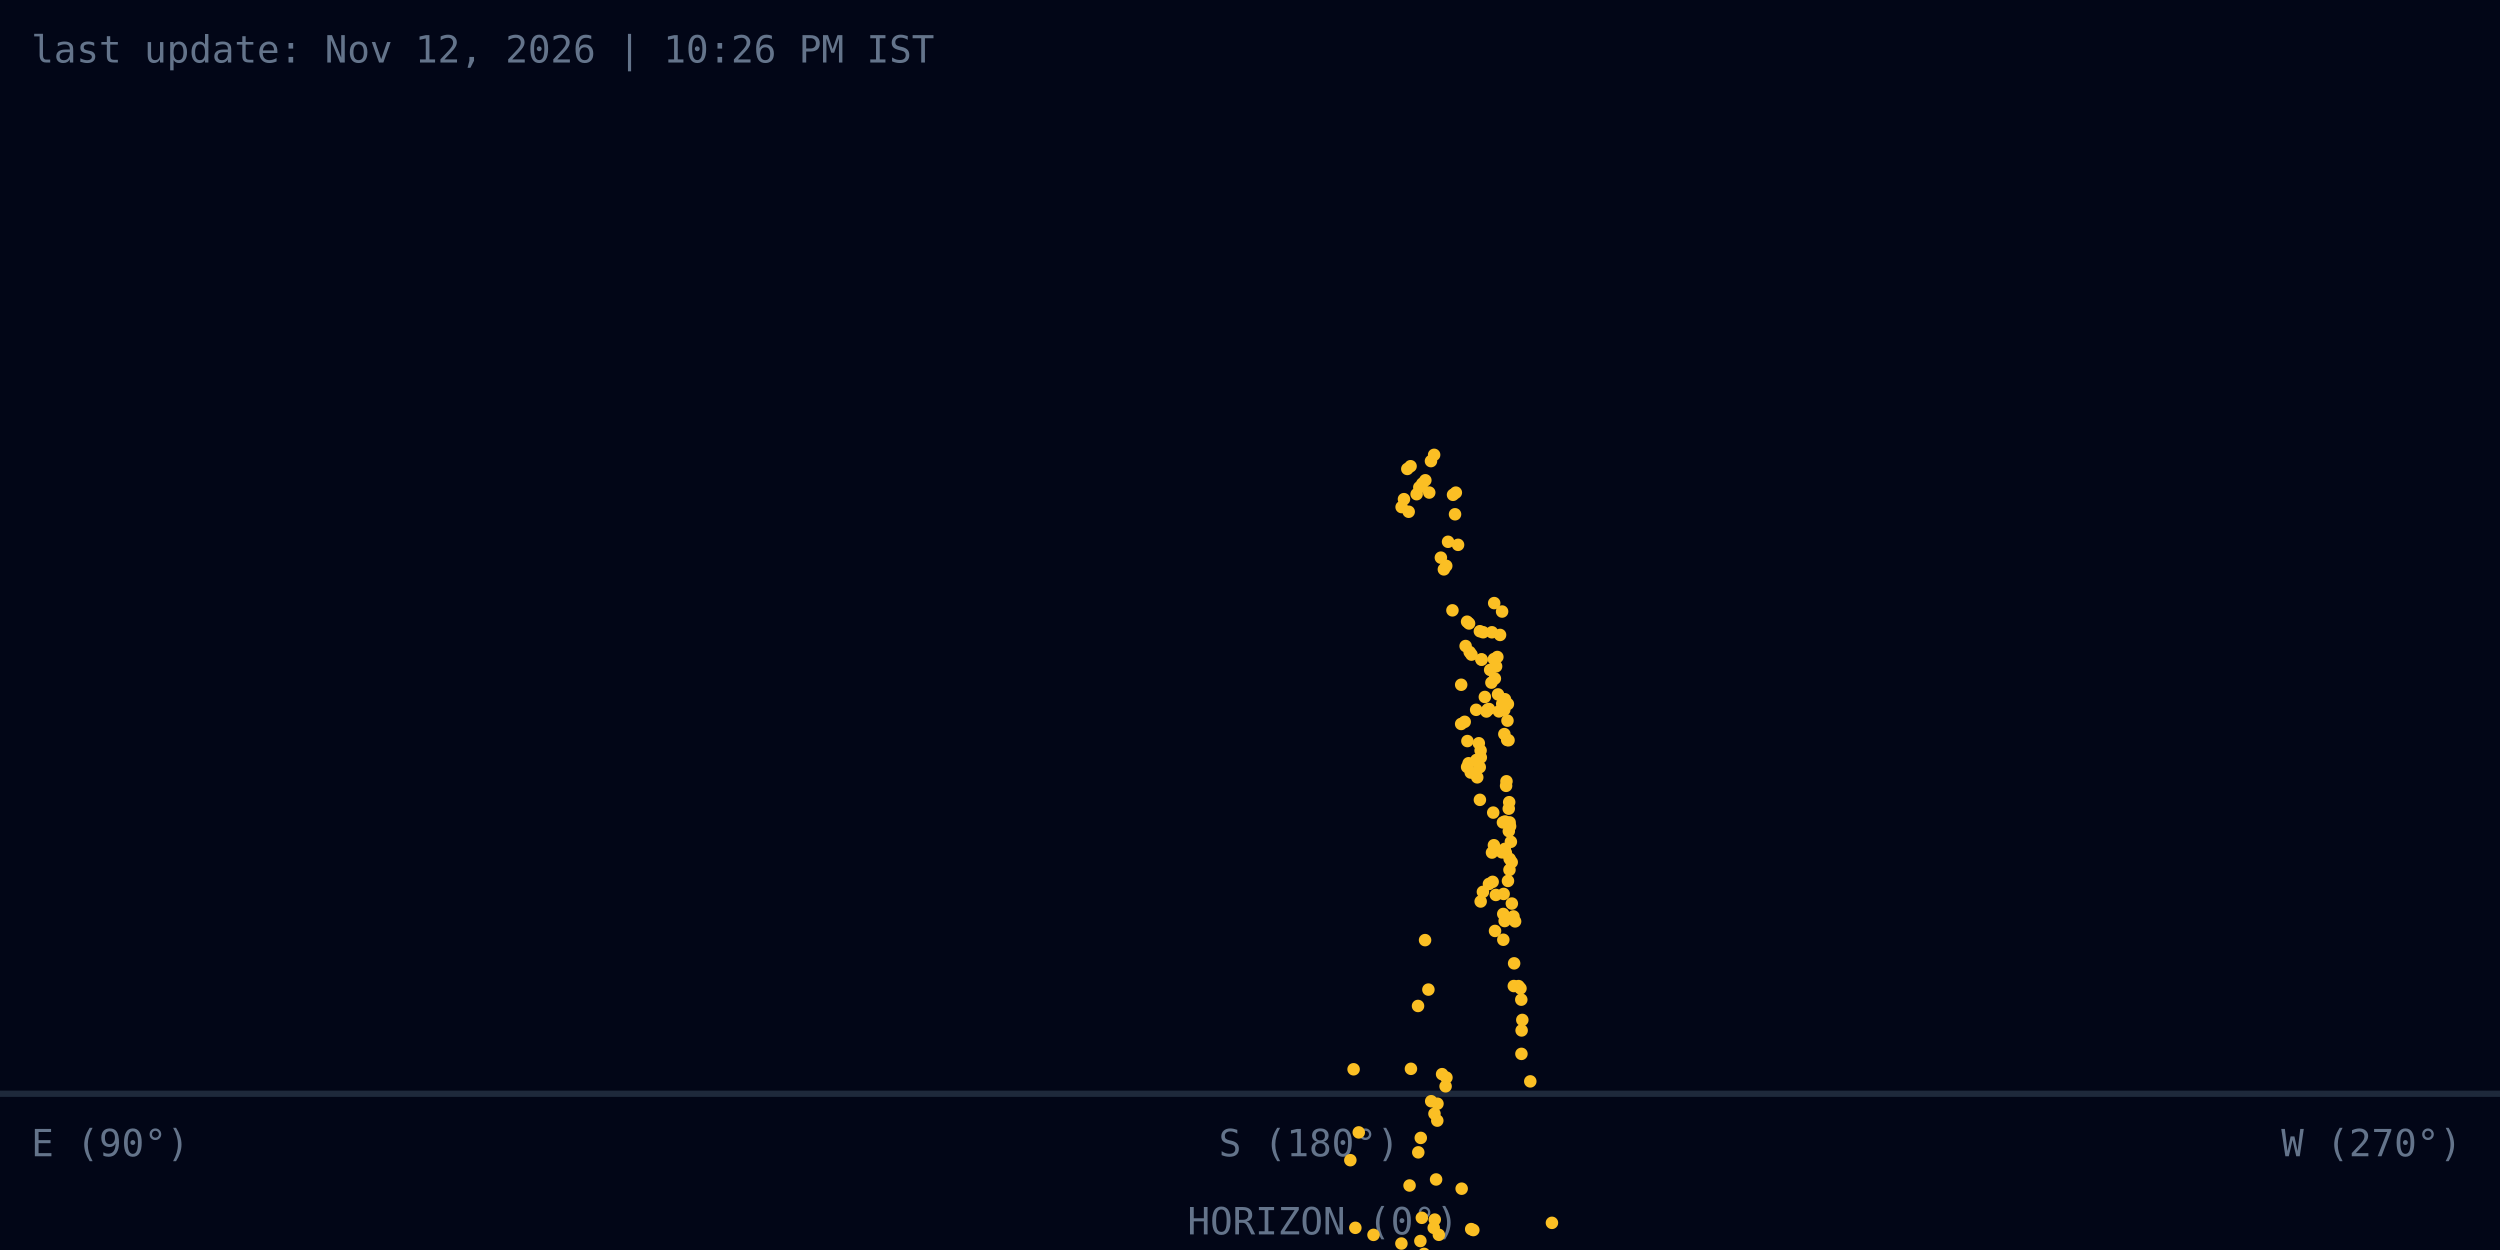
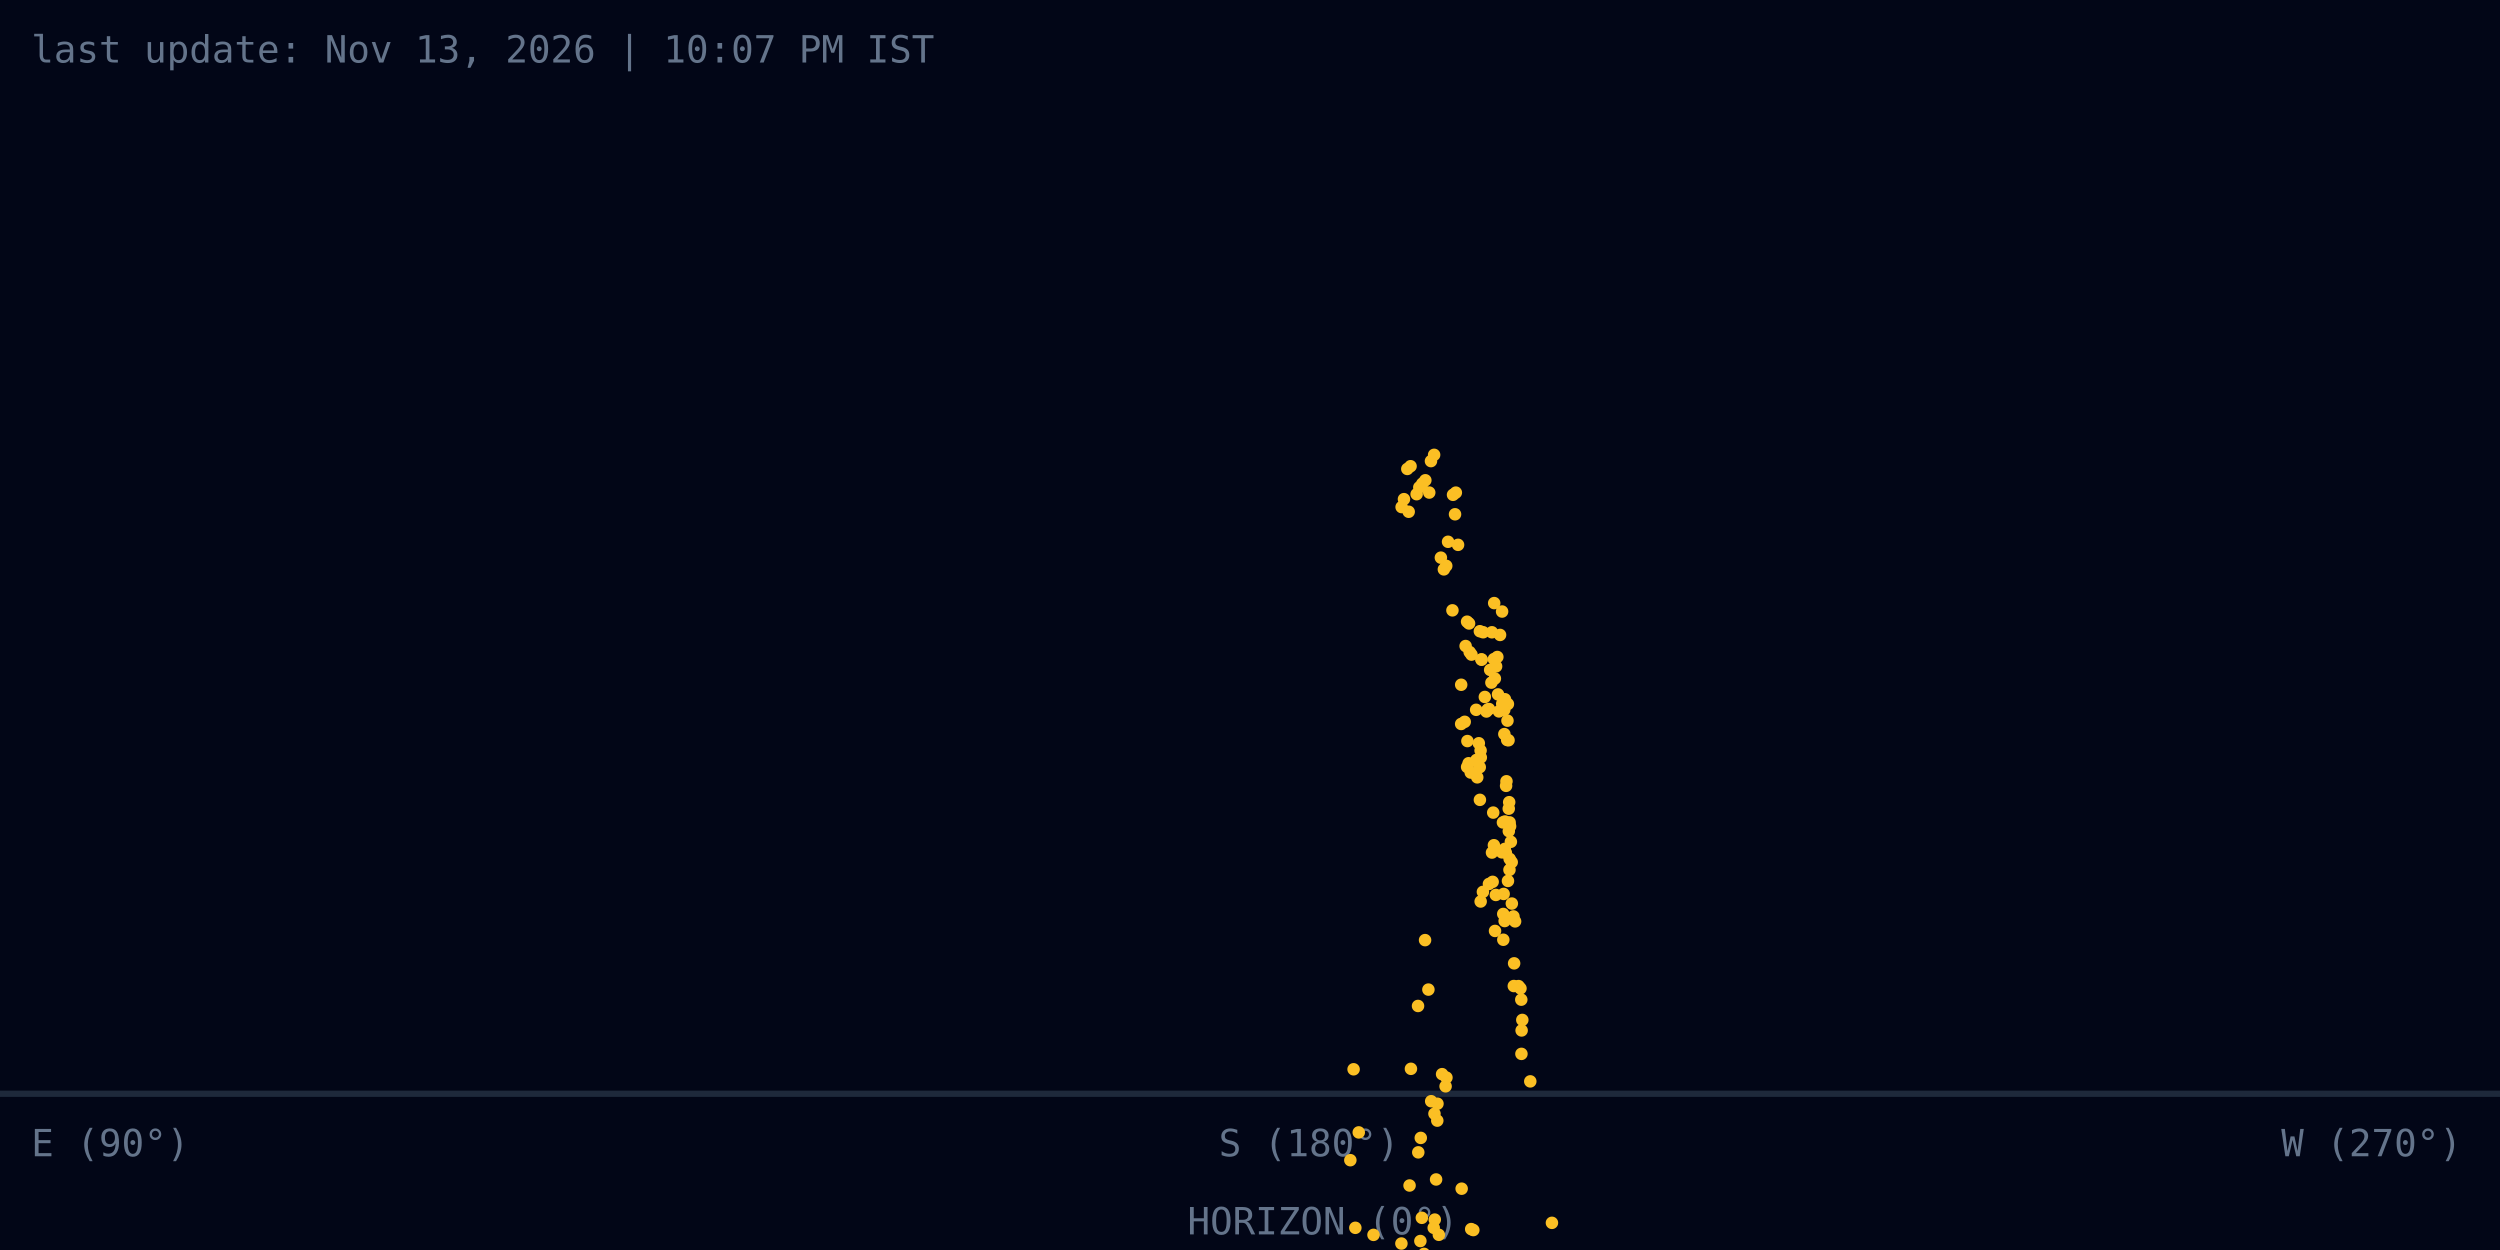
<svg xmlns="http://www.w3.org/2000/svg" width="800" height="400" viewBox="0 0 800 400">
  <rect width="800" height="400" fill="#020617" />
-   <text id="last-update" x="10" y="20" fill="#64748b" font-family="monospace">last update: Nov 12, 2026 | 10:26 PM IST</text>
+   <text id="last-update" x="10" y="20" fill="#64748b" font-family="monospace">last update: Nov 13, 2026 | 10:07 PM IST</text>
  <line x1="0" y1="350" x2="800" y2="350" stroke="#1e293b" stroke-width="2" />
  <text x="380" y="395" fill="#64748b" font-size="12" font-family="monospace">HORIZON (0°)</text>
  <text x="730" y="370" fill="#64748b" font-size="12" font-family="monospace">W (270°)</text>
  <text x="390" y="370" fill="#64748b" font-size="12" font-family="monospace">S (180°)</text>
  <text x="10" y="370" fill="#64748b" font-size="12" font-family="monospace">E (90°)</text>
  <g id="analemma-points">
    <circle cx=" 465.61" cy=" 164.57" r="2" fill="#fbbf24">
 </circle>
    <circle cx=" 467.57" cy=" 231.67" r="2" fill="#fbbf24">
 </circle>
    <circle cx=" 467.58" cy=" 219.12" r="2" fill="#fbbf24">
 </circle>
    <circle cx=" 468.71" cy=" 230.98" r="2" fill="#fbbf24">
 </circle>
    <circle cx=" 469.57" cy=" 237.14" r="2" fill="#fbbf24">
 </circle>
    <circle cx=" 469.00" cy=" 206.73" r="2" fill="#fbbf24">
 </circle>
    <circle cx=" 469.47" cy=" 198.94" r="2" fill="#fbbf24">
 </circle>
    <circle cx=" 470.10" cy=" 199.51" r="2" fill="#fbbf24">
 </circle>
    <circle cx=" 474.53" cy=" 285.41" r="2" fill="#fbbf24">
 </circle>
    <circle cx=" 472.47" cy=" 243.18" r="2" fill="#fbbf24">
 </circle>
    <circle cx=" 473.57" cy=" 255.95" r="2" fill="#fbbf24">
 </circle>
    <circle cx=" 473.22" cy=" 237.84" r="2" fill="#fbbf24">
 </circle>
    <circle cx=" 473.79" cy=" 240.17" r="2" fill="#fbbf24">
 </circle>
    <circle cx=" 473.56" cy=" 201.99" r="2" fill="#fbbf24">
 </circle>
    <circle cx=" 474.09" cy=" 210.99" r="2" fill="#fbbf24">
 </circle>
    <circle cx=" 478.41" cy=" 297.90" r="2" fill="#fbbf24">
 </circle>
    <circle cx=" 477.65" cy=" 282.19" r="2" fill="#fbbf24">
 </circle>
    <circle cx=" 477.44" cy=" 272.82" r="2" fill="#fbbf24">
 </circle>
    <circle cx=" 478.67" cy=" 286.38" r="2" fill="#fbbf24">
 </circle>
    <circle cx=" 478.05" cy=" 270.47" r="2" fill="#fbbf24">
 </circle>
    <circle cx=" 476.85" cy=" 214.37" r="2" fill="#fbbf24">
 </circle>
    <circle cx=" 477.25" cy=" 218.44" r="2" fill="#fbbf24">
 </circle>
    <circle cx=" 481.06" cy=" 300.72" r="2" fill="#fbbf24">
 </circle>
    <circle cx=" 481.04" cy=" 292.47" r="2" fill="#fbbf24">
 </circle>
    <circle cx=" 481.49" cy=" 294.73" r="2" fill="#fbbf24">
 </circle>
    <circle cx=" 481.17" cy=" 286.06" r="2" fill="#fbbf24">
 </circle>
    <circle cx=" 479.37" cy=" 222.21" r="2" fill="#fbbf24">
 </circle>
    <circle cx=" 479.67" cy=" 227.65" r="2" fill="#fbbf24">
 </circle>
    <circle cx=" 498.29" cy=" 411.31" r="2" fill="#fbbf24">
 </circle>
    <circle cx=" 498.34" cy=" 411.53" r="2" fill="#fbbf24">
 </circle>
    <circle cx=" 484.42" cy=" 315.53" r="2" fill="#fbbf24">
 </circle>
    <circle cx=" 486.86" cy=" 337.24" r="2" fill="#fbbf24">
 </circle>
    <circle cx=" 481.87" cy=" 272.88" r="2" fill="#fbbf24">
 </circle>
    <circle cx=" 482.55" cy=" 281.90" r="2" fill="#fbbf24">
 </circle>
    <circle cx=" 481.19" cy=" 226.61" r="2" fill="#fbbf24">
 </circle>
    <circle cx=" 481.39" cy=" 234.91" r="2" fill="#fbbf24">
 </circle>
    <circle cx=" 486.92" cy=" 329.74" r="2" fill="#fbbf24">
 </circle>
    <circle cx=" 483.03" cy=" 278.36" r="2" fill="#fbbf24">
 </circle>
    <circle cx=" 483.79" cy=" 289.14" r="2" fill="#fbbf24">
 </circle>
    <circle cx=" 485.93" cy=" 315.55" r="2" fill="#fbbf24">
 </circle>
    <circle cx=" 484.30" cy=" 293.26" r="2" fill="#fbbf24">
 </circle>
    <circle cx=" 482.30" cy=" 236.80" r="2" fill="#fbbf24">
 </circle>
    <circle cx=" 482.80" cy=" 258.78" r="2" fill="#fbbf24">
 </circle>
    <circle cx=" 501.22" cy=" 413.90" r="2" fill="#fbbf24">
 </circle>
    <circle cx=" 489.69" cy=" 346.04" r="2" fill="#fbbf24">
 </circle>
    <circle cx=" 486.81" cy=" 319.89" r="2" fill="#fbbf24">
 </circle>
    <circle cx=" 484.83" cy=" 294.84" r="2" fill="#fbbf24">
 </circle>
    <circle cx=" 486.55" cy=" 316.29" r="2" fill="#fbbf24">
 </circle>
    <circle cx=" 482.73" cy=" 236.88" r="2" fill="#fbbf24">
 </circle>
    <circle cx=" 483.48" cy=" 269.37" r="2" fill="#fbbf24">
 </circle>
    <circle cx=" 496.62" cy=" 391.31" r="2" fill="#fbbf24">
 </circle>
    <circle cx=" 483.75" cy=" 275.90" r="2" fill="#fbbf24">
 </circle>
    <circle cx=" 483.23" cy=" 264.40" r="2" fill="#fbbf24">
 </circle>
    <circle cx=" 482.94" cy=" 256.70" r="2" fill="#fbbf24">
 </circle>
    <circle cx=" 483.08" cy=" 263.17" r="2" fill="#fbbf24">
 </circle>
    <circle cx=" 482.53" cy=" 225.29" r="2" fill="#fbbf24">
 </circle>
    <circle cx=" 482.39" cy=" 230.61" r="2" fill="#fbbf24">
 </circle>
    <circle cx=" 487.14" cy=" 326.38" r="2" fill="#fbbf24">
 </circle>
    <circle cx=" 482.82" cy=" 265.96" r="2" fill="#fbbf24">
 </circle>
    <circle cx=" 483.09" cy=" 274.84" r="2" fill="#fbbf24">
 </circle>
    <circle cx=" 482.07" cy=" 250.01" r="2" fill="#fbbf24">
 </circle>
    <circle cx=" 481.95" cy=" 251.47" r="2" fill="#fbbf24">
 </circle>
    <circle cx=" 481.58" cy=" 223.76" r="2" fill="#fbbf24">
 </circle>
    <circle cx=" 481.36" cy=" 227.15" r="2" fill="#fbbf24">
 </circle>
    <circle cx=" 484.52" cy=" 308.27" r="2" fill="#fbbf24">
 </circle>
    <circle cx=" 481.59" cy=" 262.88" r="2" fill="#fbbf24">
 </circle>
    <circle cx=" 480.71" cy=" 225.23" r="2" fill="#fbbf24">
 </circle>
    <circle cx=" 481.54" cy=" 271.65" r="2" fill="#fbbf24">
 </circle>
    <circle cx=" 480.94" cy=" 263.18" r="2" fill="#fbbf24">
 </circle>
    <circle cx=" 480.67" cy=" 195.69" r="2" fill="#fbbf24">
 </circle>
    <circle cx=" 480.02" cy=" 203.18" r="2" fill="#fbbf24">
 </circle>
    <circle cx=" 480.62" cy=" 272.75" r="2" fill="#fbbf24">
 </circle>
    <circle cx=" 479.15" cy=" 210.24" r="2" fill="#fbbf24">
 </circle>
    <circle cx=" 478.75" cy=" 213.23" r="2" fill="#fbbf24">
 </circle>
    <circle cx=" 478.36" cy=" 217.14" r="2" fill="#fbbf24">
 </circle>
    <circle cx=" 478.05" cy=" 210.91" r="2" fill="#fbbf24">
 </circle>
    <circle cx=" 478.14" cy=" 192.99" r="2" fill="#fbbf24">
 </circle>
    <circle cx=" 477.41" cy=" 202.33" r="2" fill="#fbbf24">
 </circle>
    <circle cx=" 477.83" cy=" 260.03" r="2" fill="#fbbf24">
 </circle>
    <circle cx=" 476.48" cy=" 226.89" r="2" fill="#fbbf24">
 </circle>
    <circle cx=" 476.07" cy=" 227.06" r="2" fill="#fbbf24">
 </circle>
    <circle cx=" 475.66" cy=" 227.68" r="2" fill="#fbbf24">
 </circle>
    <circle cx=" 475.15" cy=" 223.03" r="2" fill="#fbbf24">
 </circle>
    <circle cx=" 474.61" cy=" 202.32" r="2" fill="#fbbf24">
 </circle>
    <circle cx=" 474.09" cy=" 211.11" r="2" fill="#fbbf24">
 </circle>
    <circle cx=" 476.46" cy=" 282.87" r="2" fill="#fbbf24">
 </circle>
    <circle cx=" 473.86" cy=" 242.39" r="2" fill="#fbbf24">
 </circle>
    <circle cx=" 473.52" cy=" 245.50" r="2" fill="#fbbf24">
 </circle>
    <circle cx=" 472.37" cy=" 227.14" r="2" fill="#fbbf24">
 </circle>
    <circle cx=" 472.72" cy=" 248.75" r="2" fill="#fbbf24">
 </circle>
    <circle cx=" 470.88" cy=" 209.48" r="2" fill="#fbbf24">
 </circle>
    <circle cx=" 470.29" cy=" 208.66" r="2" fill="#fbbf24">
 </circle>
    <circle cx=" 473.81" cy=" 288.48" r="2" fill="#fbbf24">
 </circle>
    <circle cx=" 470.64" cy=" 247.22" r="2" fill="#fbbf24">
 </circle>
    <circle cx=" 469.96" cy=" 244.24" r="2" fill="#fbbf24">
 </circle>
    <circle cx=" 469.48" cy=" 245.43" r="2" fill="#fbbf24">
 </circle>
    <circle cx=" 466.58" cy=" 174.35" r="2" fill="#fbbf24">
 </circle>
    <circle cx=" 465.87" cy=" 157.64" r="2" fill="#fbbf24">
 </circle>
    <circle cx=" 464.97" cy=" 158.34" r="2" fill="#fbbf24">
 </circle>
    <circle cx=" 464.78" cy=" 195.31" r="2" fill="#fbbf24">
 </circle>
    <circle cx=" 463.38" cy=" 173.37" r="2" fill="#fbbf24">
 </circle>
    <circle cx=" 462.80" cy=" 181.08" r="2" fill="#fbbf24">
 </circle>
    <circle cx=" 462.04" cy=" 182.20" r="2" fill="#fbbf24">
 </circle>
    <circle cx=" 461.08" cy=" 178.45" r="2" fill="#fbbf24">
 </circle>
    <circle cx=" 458.92" cy=" 145.55" r="2" fill="#fbbf24">
 </circle>
    <circle cx=" 457.91" cy=" 147.55" r="2" fill="#fbbf24">
 </circle>
    <circle cx=" 457.36" cy=" 157.62" r="2" fill="#fbbf24">
 </circle>
    <circle cx=" 456.11" cy=" 153.69" r="2" fill="#fbbf24">
 </circle>
    <circle cx=" 455.13" cy=" 154.77" r="2" fill="#fbbf24">
 </circle>
    <circle cx=" 454.18" cy=" 155.94" r="2" fill="#fbbf24">
 </circle>
    <circle cx=" 453.32" cy=" 158.14" r="2" fill="#fbbf24">
 </circle>
    <circle cx=" 451.38" cy=" 149.19" r="2" fill="#fbbf24">
 </circle>
    <circle cx=" 450.34" cy=" 150.06" r="2" fill="#fbbf24">
 </circle>
    <circle cx=" 450.78" cy=" 163.76" r="2" fill="#fbbf24">
 </circle>
    <circle cx=" 449.27" cy=" 159.73" r="2" fill="#fbbf24">
 </circle>
    <circle cx=" 448.52" cy=" 162.26" r="2" fill="#fbbf24">
 </circle>
    <circle cx=" 20.26" cy=" 571.97" r="2" fill="#fbbf24">
 </circle>
    <circle cx=" 74.33" cy=" 546.37" r="2" fill="#fbbf24">
 </circle>
    <circle cx=" 471.46" cy=" 393.62" r="2" fill="#fbbf24">
 </circle>
    <circle cx=" 470.78" cy=" 393.31" r="2" fill="#fbbf24">
 </circle>
    <circle cx=" 495.37" cy=" 503.27" r="2" fill="#fbbf24">
 </circle>
    <circle cx=" 467.73" cy=" 380.38" r="2" fill="#fbbf24">
 </circle>
    <circle cx=" 462.86" cy=" 344.83" r="2" fill="#fbbf24">
 </circle>
    <circle cx=" 462.59" cy=" 347.62" r="2" fill="#fbbf24">
 </circle>
    <circle cx=" 461.47" cy=" 343.73" r="2" fill="#fbbf24">
 </circle>
    <circle cx=" 456.02" cy=" 300.84" r="2" fill="#fbbf24">
 </circle>
    <circle cx=" 457.09" cy=" 316.67" r="2" fill="#fbbf24">
 </circle>
    <circle cx=" 469.47" cy=" 420.03" r="2" fill="#fbbf24">
 </circle>
    <circle cx=" 459.99" cy=" 353.19" r="2" fill="#fbbf24">
 </circle>
    <circle cx=" 459.93" cy=" 358.60" r="2" fill="#fbbf24">
 </circle>
    <circle cx=" 459.03" cy=" 356.39" r="2" fill="#fbbf24">
 </circle>
    <circle cx=" 457.98" cy=" 352.39" r="2" fill="#fbbf24">
 </circle>
    <circle cx=" 453.77" cy=" 321.91" r="2" fill="#fbbf24">
 </circle>
    <circle cx=" 459.55" cy=" 377.43" r="2" fill="#fbbf24">
 </circle>
    <circle cx=" 471.53" cy=" 461.85" r="2" fill="#fbbf24">
 </circle>
    <circle cx=" 460.43" cy=" 395.14" r="2" fill="#fbbf24">
 </circle>
    <circle cx=" 459.13" cy=" 390.27" r="2" fill="#fbbf24">
 </circle>
    <circle cx=" 458.79" cy=" 392.90" r="2" fill="#fbbf24">
 </circle>
    <circle cx=" 454.65" cy=" 364.13" r="2" fill="#fbbf24">
 </circle>
    <circle cx=" 451.50" cy=" 342.02" r="2" fill="#fbbf24">
 </circle>
    <circle cx=" 453.85" cy=" 368.75" r="2" fill="#fbbf24">
 </circle>
    <circle cx=" 467.51" cy=" 471.07" r="2" fill="#fbbf24">
 </circle>
    <circle cx=" 454.99" cy=" 389.70" r="2" fill="#fbbf24">
 </circle>
    <circle cx=" 455.71" cy=" 401.24" r="2" fill="#fbbf24">
 </circle>
    <circle cx=" 454.52" cy=" 397.13" r="2" fill="#fbbf24">
 </circle>
    <circle cx=" 455.98" cy=" 414.56" r="2" fill="#fbbf24">
 </circle>
    <circle cx=" 451.06" cy=" 379.36" r="2" fill="#fbbf24">
 </circle>
    <circle cx=" 455.70" cy=" 423.59" r="2" fill="#fbbf24">
 </circle>
    <circle cx=" 482.79" cy=" 553.38" r="2" fill="#fbbf24">
 </circle>
    <circle cx=" 459.54" cy=" 468.02" r="2" fill="#fbbf24">
 </circle>
    <circle cx=" 462.80" cy=" 493.17" r="2" fill="#fbbf24">
 </circle>
    <circle cx=" 456.72" cy=" 459.61" r="2" fill="#fbbf24">
 </circle>
    <circle cx=" 448.45" cy=" 397.93" r="2" fill="#fbbf24">
 </circle>
    <circle cx=" 451.44" cy=" 429.90" r="2" fill="#fbbf24">
 </circle>
    <circle cx=" 483.33" cy=" 577.31" r="2" fill="#fbbf24">
 </circle>
    <circle cx=" 457.19" cy=" 485.98" r="2" fill="#fbbf24">
 </circle>
    <circle cx=" 458.77" cy=" 501.95" r="2" fill="#fbbf24">
 </circle>
    <circle cx=" 458.66" cy=" 507.06" r="2" fill="#fbbf24">
 </circle>
    <circle cx=" 455.29" cy=" 490.82" r="2" fill="#fbbf24">
 </circle>
    <circle cx=" 449.40" cy=" 450.08" r="2" fill="#fbbf24">
 </circle>
    <circle cx=" 451.11" cy=" 471.34" r="2" fill="#fbbf24">
 </circle>
    <circle cx=" 507.92" cy=" 618.72" r="2" fill="#fbbf24">
 </circle>
    <circle cx=" 457.53" cy=" 530.58" r="2" fill="#fbbf24">
 </circle>
    <circle cx=" 443.32" cy=" 419.49" r="2" fill="#fbbf24">
 </circle>
    <circle cx=" 441.09" cy=" 404.11" r="2" fill="#fbbf24">
 </circle>
    <circle cx=" 439.52" cy=" 395.16" r="2" fill="#fbbf24">
 </circle>
    <circle cx=" 433.15" cy=" 342.17" r="2" fill="#fbbf24">
 </circle>
    <circle cx=" 434.80" cy=" 362.37" r="2" fill="#fbbf24">
 </circle>
    <circle cx=" 449.04" cy=" 512.18" r="2" fill="#fbbf24">
 </circle>
    <circle cx=" 438.74" cy=" 413.08" r="2" fill="#fbbf24">
 </circle>
    <circle cx=" 439.37" cy=" 426.64" r="2" fill="#fbbf24">
 </circle>
    <circle cx=" 438.60" cy=" 425.35" r="2" fill="#fbbf24">
 </circle>
    <circle cx=" 436.66" cy=" 411.17" r="2" fill="#fbbf24">
 </circle>
    <circle cx=" 432.11" cy=" 371.26" r="2" fill="#fbbf24">
 </circle>
    <circle cx=" 433.71" cy=" 392.90" r="2" fill="#fbbf24">
 </circle>
    <circle cx=" 441.39" cy=" 492.84" r="2" fill="#fbbf24">
 </circle>
    <circle cx=" 438.62" cy=" 465.26" r="2" fill="#fbbf24">
 </circle>
    <circle cx=" 439.66" cy=" 489.97" r="2" fill="#fbbf24">
 </circle>
    <circle cx=" 439.18" cy=" 494.15" r="2" fill="#fbbf24">
 </circle>
    <circle cx=" 437.86" cy=" 484.86" r="2" fill="#fbbf24">
 </circle>
    <circle cx=" 435.61" cy=" 460.36" r="2" fill="#fbbf24">
 </circle>
    <circle cx=" 436.98" cy=" 494.93" r="2" fill="#fbbf24">
 </circle>
    <circle cx=" 244.95" cy=" 642.55" r="2" fill="#fbbf24">
 </circle>
    <circle cx=" 436.88" cy=" 545.23" r="2" fill="#fbbf24">
 </circle>
    <circle cx=" 435.87" cy=" 548.03" r="2" fill="#fbbf24">
 </circle>
    <circle cx=" 434.67" cy=" 555.81" r="2" fill="#fbbf24">
 </circle>
    <circle cx=" 434.11" cy=" 529.21" r="2" fill="#fbbf24">
 </circle>
    <circle cx=" 432.10" cy=" 477.20" r="2" fill="#fbbf24">
 </circle>
    <circle cx=" 432.21" cy=" 499.93" r="2" fill="#fbbf24">
 </circle>
    <circle cx=" 207.02" cy=" 626.00" r="2" fill="#fbbf24">
 </circle>
    <circle cx=" 430.00" cy=" 549.91" r="2" fill="#fbbf24">
 </circle>
    <circle cx=" 429.36" cy=" 545.74" r="2" fill="#fbbf24">
 </circle>
    <circle cx=" 425.59" cy=" 570.57" r="2" fill="#fbbf24">
 </circle>
+     <circle cx=" 426.75" cy=" 555.14" r="2" fill="#fbbf24">
+  </circle>
  </g>
</svg>
